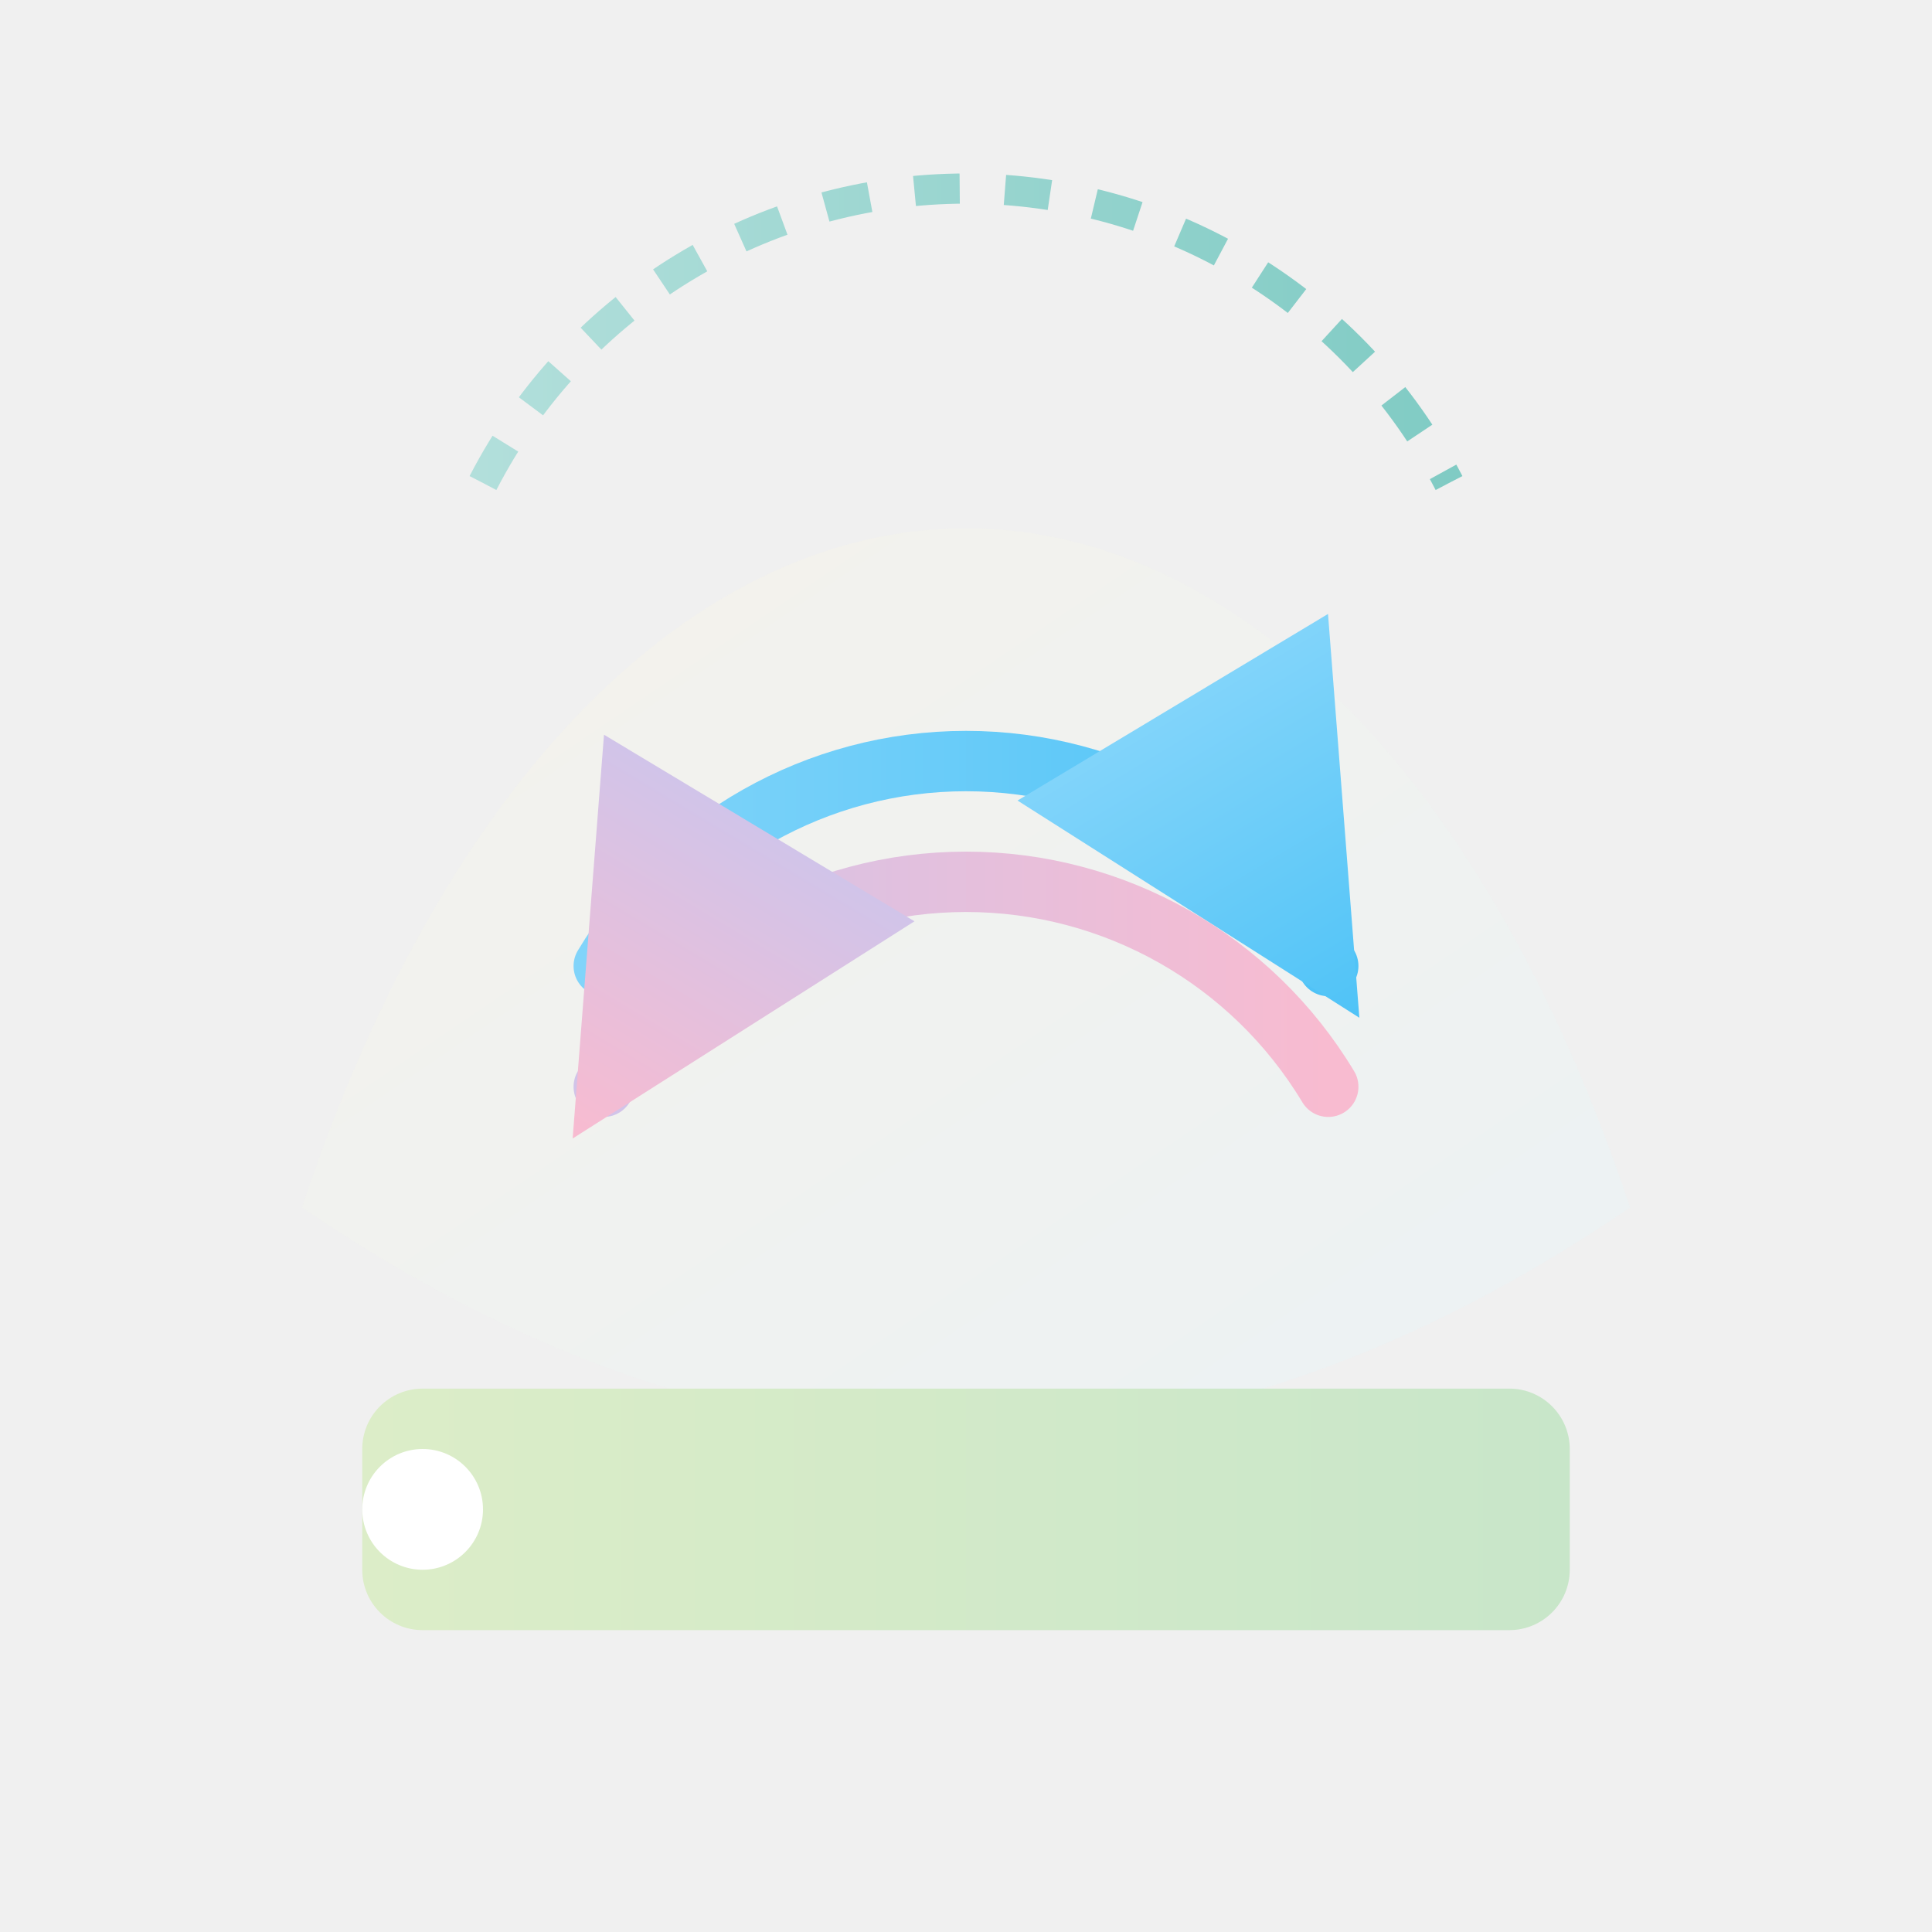
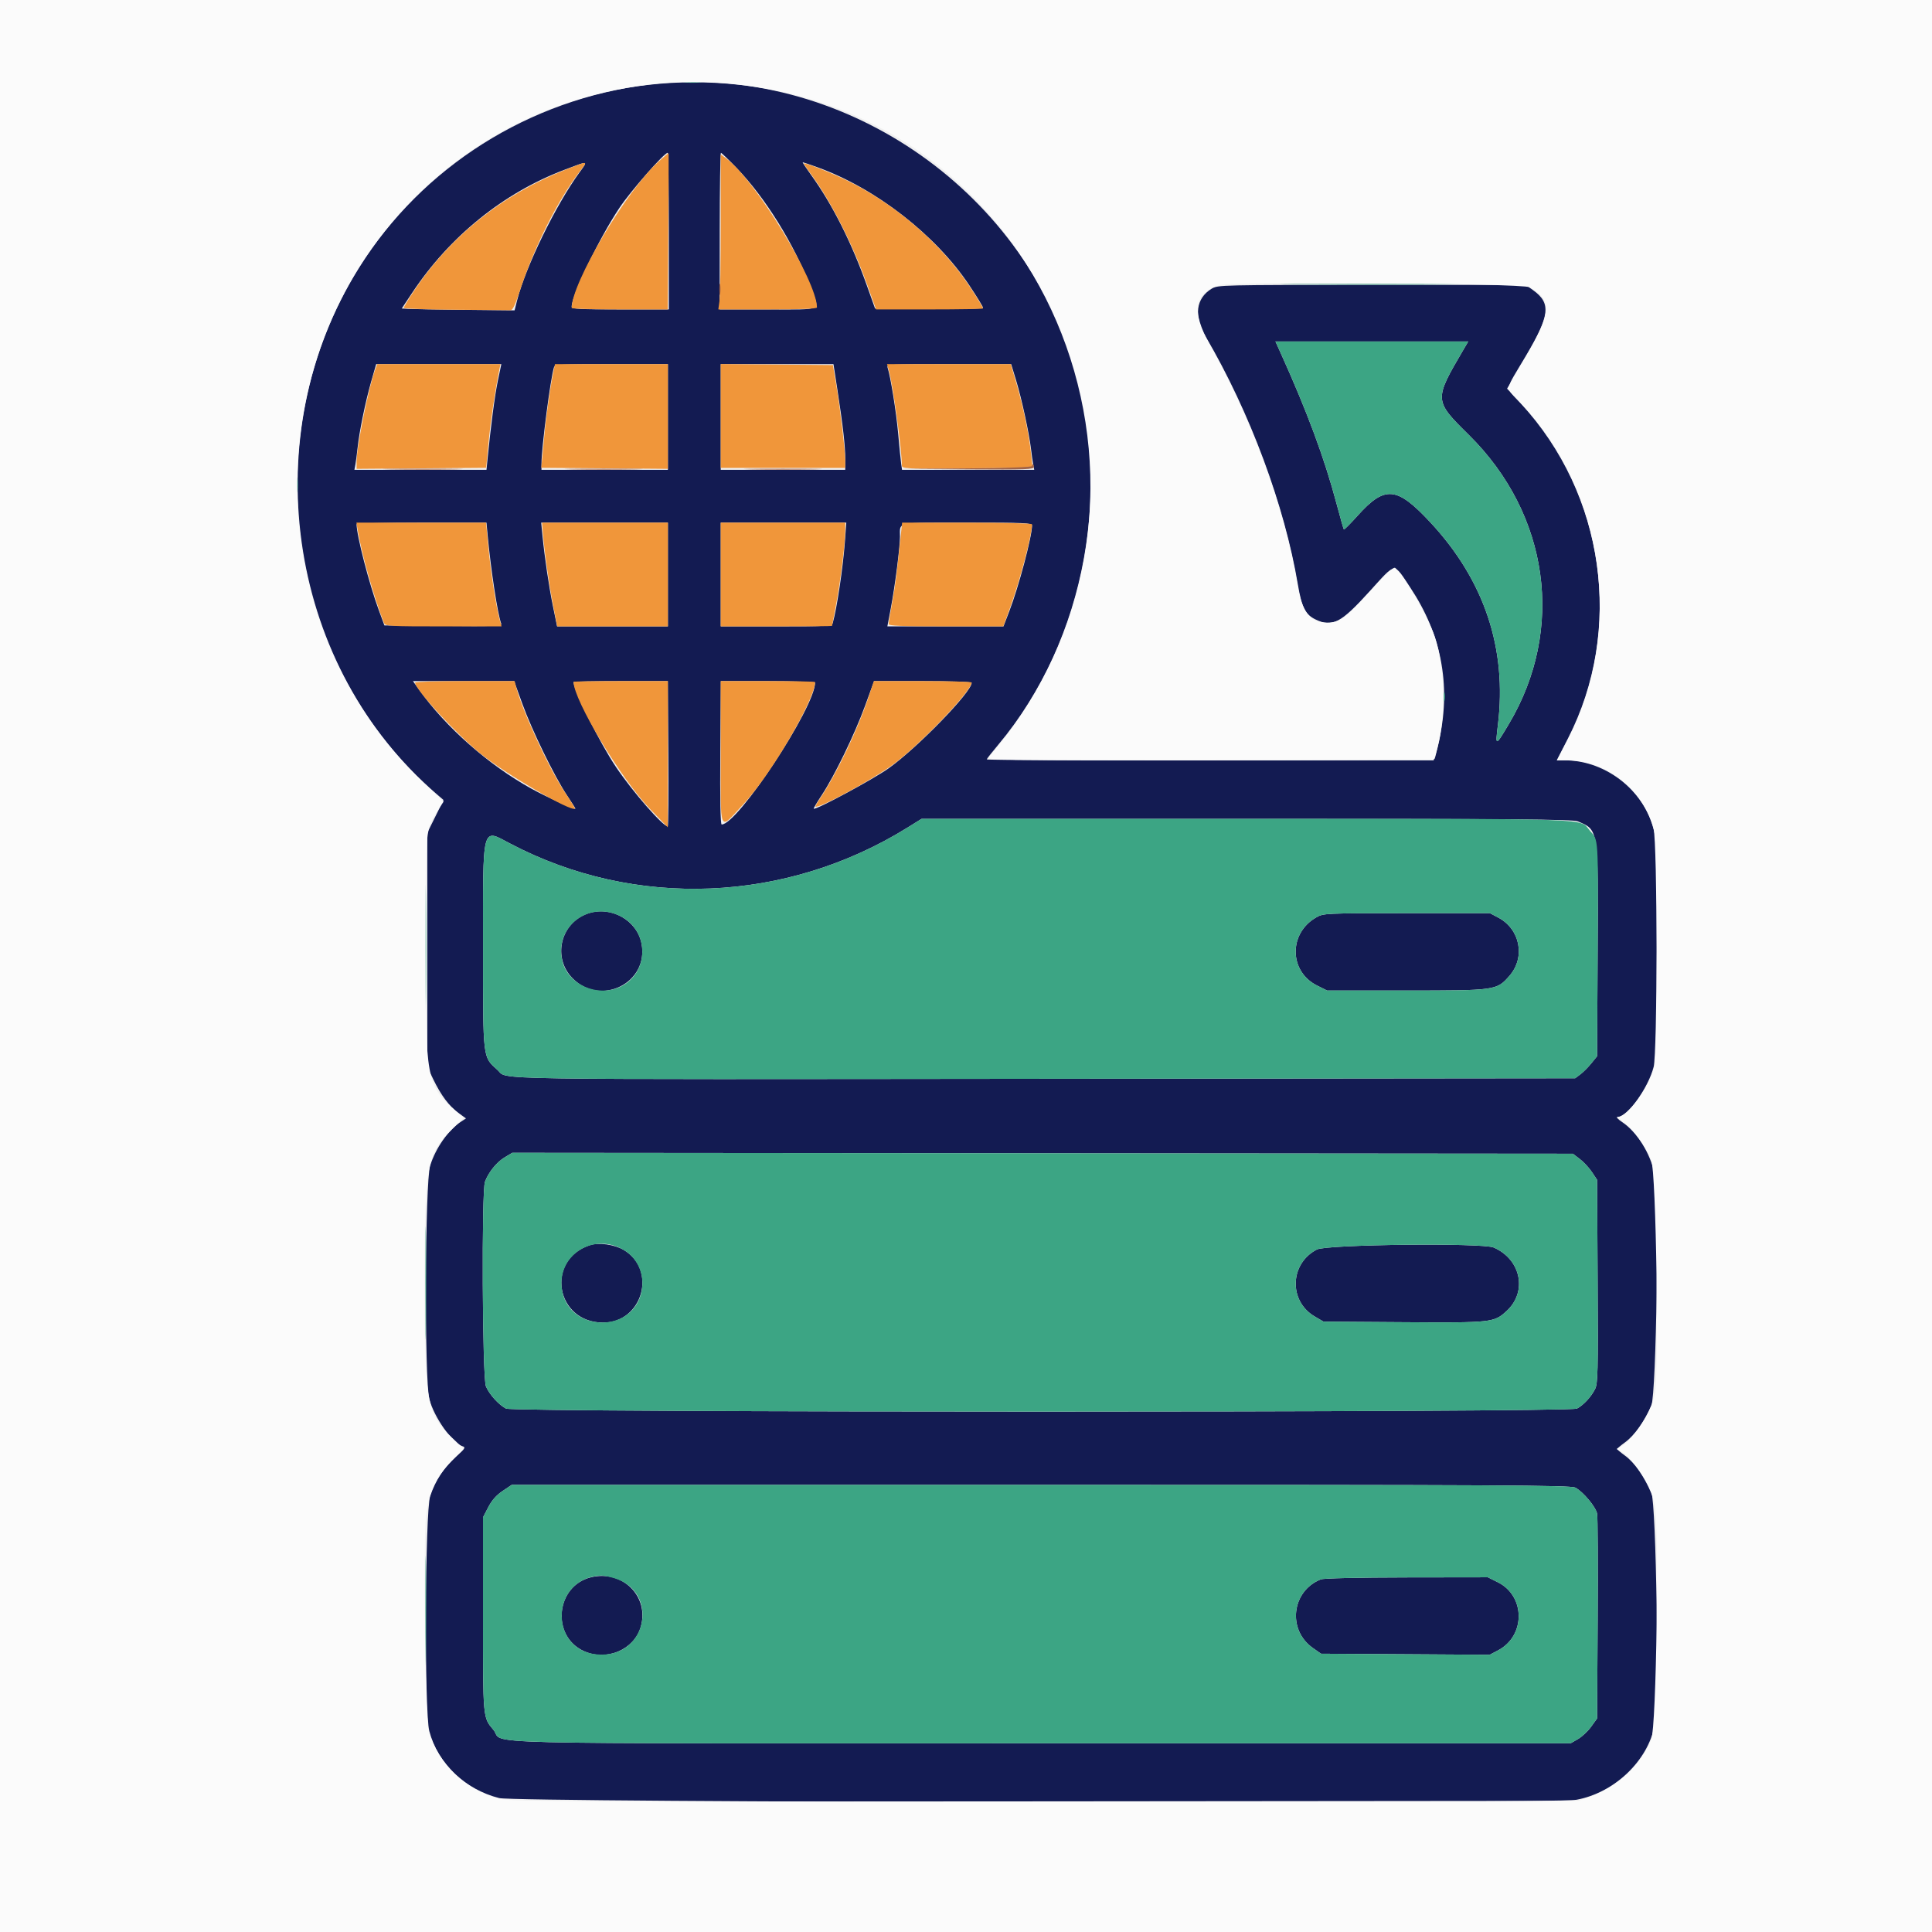
- <svg xmlns="http://www.w3.org/2000/svg" width="128" height="128" viewBox="0 0 128 128">
-   <defs>
-     <linearGradient id="gradBG" x1="0%" y1="0%" x2="100%" y2="100%">
-       <stop offset="0%" stop-color="#fff8e1" />
-       <stop offset="100%" stop-color="#e1f5fe" />
-     </linearGradient>
-     <linearGradient id="gradBar" x1="0%" y1="0%" x2="100%" y2="0%">
-       <stop offset="0%" stop-color="#dcedc8" />
-       <stop offset="100%" stop-color="#c8e6c9" />
-     </linearGradient>
-     <linearGradient id="gradArrow1" x1="0%" y1="0%" x2="100%" y2="0%">
-       <stop offset="0%" stop-color="#81d4fa" />
-       <stop offset="100%" stop-color="#4fc3f7" />
-     </linearGradient>
-     <linearGradient id="gradArrow2" x1="100%" y1="0%" x2="0%" y2="0%">
-       <stop offset="0%" stop-color="#f8bbd0" />
-       <stop offset="100%" stop-color="#d1c4e9" />
-     </linearGradient>
-     <linearGradient id="gradAccent" x1="0%" y1="0%" x2="100%" y2="0%">
-       <stop offset="0%" stop-color="#b2dfdb" />
-       <stop offset="100%" stop-color="#80cbc4" />
-     </linearGradient>
-     <marker id="arrowhead1" markerWidth="6" markerHeight="6" refX="5" refY="3" orient="auto">
-       <path d="M0,0 L6,3 L0,6 Z" fill="url(#gradArrow1)" />
-     </marker>
-     <marker id="arrowhead2" markerWidth="6" markerHeight="6" refX="5" refY="3" orient="auto">
-       <path d="M0,0 L6,3 L0,6 Z" fill="url(#gradArrow2)" />
-     </marker>
-   </defs>
-   <path d="M20,80 C40,20 88,20 108,80 Q64,110 20,80 Z" fill="url(#gradBG)" fill-opacity="0.3" />
-   <rect x="24" y="92" width="80" height="16" rx="4" fill="url(#gradBar)" />
-   <circle cx="28" cy="100" r="4" fill="white" />
-   <path d="M40,64 A28,28 0 0,1 88,64" fill="none" stroke="url(#gradArrow1)" stroke-width="4" stroke-linecap="round" marker-end="url(#arrowhead1)" />
-   <path d="M88,72 A28,28 0 0,0 40,72" fill="none" stroke="url(#gradArrow2)" stroke-width="4" stroke-linecap="round" marker-end="url(#arrowhead2)" />
-   <path d="M32,32 a36,36 0 0,1 64,0" fill="none" stroke="url(#gradAccent)" stroke-width="2" stroke-dasharray="3,3" />
+ <svg xmlns="http://www.w3.org/2000/svg" id="svg" version="1.1" width="400" height="400" viewBox="0, 0, 400,400">
+   <g id="svgg">
+     <path id="path0" d="M132.031 17.828 C 107.333 21.582,85.685 36.117,73.160 57.356 C 52.678 92.089,60.116 138.386,90.350 164.359 L 91.831 165.632 90.154 169.017 L 88.477 172.402 88.477 196.650 L 88.477 220.898 89.697 223.438 C 91.287 226.748,92.990 229.025,94.922 230.424 L 96.481 231.553 95.525 232.179 C 92.822 233.950,90.212 237.651,89.057 241.350 C 87.995 244.750,87.852 285.686,88.888 289.664 C 89.866 293.423,93.626 298.755,95.780 299.438 C 96.460 299.654,96.290 299.922,94.403 301.603 C 91.898 303.836,90.172 306.472,89.067 309.751 C 87.999 312.922,87.841 354.397,88.882 358.392 C 90.631 365.109,96.187 370.441,103.343 372.271 C 106.928 373.188,321.481 373.524,326.393 372.620 C 334.229 371.179,341.157 364.585,342.567 357.227 C 343.510 352.303,342.937 311.537,341.888 308.944 C 340.683 305.966,338.410 302.807,336.444 301.379 C 335.547 300.728,334.813 300.107,334.813 300.000 C 334.813 299.893,335.547 299.272,336.444 298.621 C 338.410 297.193,340.683 294.034,341.888 291.056 C 342.947 288.438,343.523 247.406,342.562 242.997 C 341.623 238.684,338.931 234.389,335.885 232.343 C 334.990 231.742,334.529 231.250,334.860 231.250 C 336.941 231.250,341.202 225.367,342.371 220.882 C 343.089 218.123,343.267 176.315,342.576 172.612 C 341.000 164.165,332.750 157.422,323.993 157.422 L 322.311 157.422 324.618 152.913 C 336.183 130.308,332.262 102.402,314.867 83.531 C 311.541 79.923,311.399 81.296,315.881 73.740 C 320.881 65.312,321.170 62.803,317.453 60.111 L 315.898 58.984 284.023 58.986 C 252.906 58.987,252.118 59.006,250.875 59.764 C 247.576 61.775,247.125 65.432,249.646 69.733 C 258.767 85.295,265.941 104.581,268.704 120.969 C 269.519 125.805,270.251 127.245,272.415 128.272 C 275.862 129.908,277.601 128.996,283.567 122.427 C 289.140 116.291,288.456 116.348,292.032 121.723 C 298.347 131.213,300.386 141.673,298.075 152.710 C 297.605 154.953,297.133 156.930,297.025 157.105 C 296.816 157.442,204.297 157.560,204.297 157.223 C 204.297 157.114,205.361 155.758,206.661 154.209 C 224.915 132.469,230.772 100.256,221.439 72.932 C 208.748 35.777,170.211 12.025,132.031 17.828 M138.477 47.851 L 138.477 64.062 128.418 64.062 C 119.950 64.062,118.359 63.974,118.359 63.503 C 118.359 61.116,124.087 49.260,128.246 43.038 C 130.573 39.558,137.508 31.641,138.230 31.641 C 138.366 31.640,138.477 38.935,138.477 47.851 M152.594 34.863 C 158.465 40.981,164.361 50.471,167.752 59.263 C 169.801 64.572,170.722 64.063,159.070 64.063 L 148.998 64.063 149.011 47.853 C 149.018 38.937,149.131 31.642,149.263 31.642 C 149.394 31.641,150.893 33.091,152.594 34.863 M120.013 35.645 C 115.046 42.456,108.763 55.358,107.030 62.305 L 106.543 64.258 96.143 64.149 C 90.422 64.090,85.166 64.002,84.462 63.954 L 83.181 63.867 85.392 60.547 C 93.132 48.920,104.235 39.951,116.797 35.177 C 121.936 33.224,121.794 33.203,120.013 35.645 M169.215 34.620 C 181.263 38.950,193.747 48.656,200.705 59.103 C 202.251 61.424,203.516 63.492,203.516 63.699 C 203.516 63.933,199.307 64.035,192.341 63.971 L 181.166 63.867 179.500 59.180 C 176.318 50.230,172.322 42.302,167.934 36.230 C 166.885 34.780,166.102 33.594,166.194 33.594 C 166.285 33.594,167.645 34.056,169.215 34.620 M302.955 72.454 C 296.866 82.843,296.870 82.904,304.101 90.039 C 320.767 106.486,324.068 130.300,312.396 149.897 C 309.596 154.597,309.573 154.599,310.122 150.129 C 312.064 134.291,307.312 120.092,296.035 108.036 C 289.168 100.695,286.718 100.490,281.061 106.786 C 279.589 108.424,278.319 109.700,278.240 109.620 C 278.160 109.540,277.495 107.211,276.762 104.444 C 274.251 94.960,270.646 85.234,265.088 72.949 L 264.072 70.703 284.026 70.703 L 303.980 70.703 302.955 72.454 M103.077 78.809 C 102.454 81.778,101.591 88.357,100.924 95.215 L 100.725 97.266 87.050 97.266 L 73.375 97.266 73.577 96.191 C 73.689 95.601,73.890 94.063,74.026 92.773 C 74.381 89.392,75.654 83.180,76.847 79.004 L 77.880 75.391 90.838 75.391 L 103.795 75.391 103.077 78.809 M138.281 86.328 L 138.281 97.266 125.195 97.266 L 112.109 97.266 112.109 95.940 C 112.109 92.696,113.962 78.406,114.685 76.074 C 114.880 75.443,115.794 75.391,126.589 75.391 L 138.281 75.391 138.281 86.328 M173.386 80.762 C 174.524 88.149,175.000 92.349,175.000 95.009 L 175.000 97.266 162.109 97.266 L 149.219 97.266 149.219 86.328 L 149.219 75.391 160.889 75.391 L 172.559 75.391 173.386 80.762 M210.366 78.723 C 211.504 82.453,213.079 89.700,213.462 92.969 C 213.600 94.150,213.806 95.601,213.919 96.191 L 214.125 97.266 200.439 97.266 L 186.754 97.266 186.573 95.996 C 186.473 95.298,186.195 92.497,185.955 89.771 C 185.569 85.384,184.407 78.118,183.769 76.110 C 183.551 75.421,184.090 75.391,196.445 75.391 L 209.350 75.391 210.366 78.723 M100.963 110.840 C 101.627 118.003,103.043 127.219,103.771 129.117 C 103.966 129.626,102.469 129.686,91.793 129.595 L 79.592 129.492 78.440 126.367 C 76.438 120.938,73.828 110.854,73.828 108.551 C 73.828 108.354,79.684 108.203,87.274 108.203 L 100.719 108.203 100.963 110.840 M138.281 118.945 L 138.281 129.688 126.809 129.688 L 115.336 129.688 114.513 125.684 C 113.665 121.553,112.757 115.452,112.305 110.840 L 112.047 108.203 125.164 108.203 L 138.281 108.203 138.281 118.945 M174.922 112.207 C 174.528 117.576,173.264 126.019,172.409 129.004 C 172.228 129.635,171.330 129.688,160.716 129.688 L 149.219 129.688 149.219 118.945 L 149.219 108.203 162.218 108.203 L 175.217 108.203 174.922 112.207 M213.672 108.806 C 213.672 111.101,210.907 121.517,208.951 126.588 L 207.756 129.688 195.737 129.688 L 183.719 129.688 184.406 126.074 C 185.280 121.480,186.328 113.328,186.328 111.129 C 186.328 107.969,185.215 108.203,200.237 108.203 C 212.082 108.203,213.672 108.274,213.672 108.806 M108.150 145.728 C 110.123 151.181,114.767 160.707,117.354 164.609 C 118.337 166.091,119.141 167.355,119.141 167.419 C 119.141 167.732,113.060 164.972,109.961 163.253 C 101.140 158.358,92.334 150.596,86.792 142.829 L 85.498 141.016 95.972 141.016 L 106.445 141.017 108.150 145.728 M138.370 156.055 C 138.429 164.326,138.376 171.094,138.253 171.094 C 137.241 171.093,131.050 164.004,127.576 158.868 C 124.279 153.992,118.750 142.927,118.750 141.202 C 118.750 141.100,123.140 141.016,128.507 141.016 L 138.263 141.016 138.370 156.055 M168.750 141.357 C 168.750 146.411,152.741 170.709,149.414 170.704 C 149.159 170.704,149.060 165.566,149.130 155.860 L 149.237 141.016 158.993 141.016 C 164.360 141.016,168.750 141.169,168.750 141.357 M201.172 141.368 C 201.172 143.272,189.979 154.795,183.969 159.080 C 180.826 161.320,168.827 167.785,168.471 167.430 C 168.407 167.365,169.159 166.097,170.143 164.613 C 172.764 160.658,176.976 151.968,179.106 146.122 L 180.966 141.016 191.069 141.016 C 196.810 141.016,201.172 141.168,201.172 141.368 M326.679 170.059 C 330.964 171.849,330.906 171.468,330.775 196.937 L 330.664 218.678 329.470 220.154 C 328.813 220.965,327.789 221.992,327.195 222.436 L 326.115 223.242 216.671 223.353 C 97.246 223.474,105.305 223.602,103.041 221.560 C 99.912 218.740,100.018 219.618,100.009 196.374 C 99.998 170.346,99.694 171.526,105.609 174.640 C 131.474 188.257,162.760 186.981,187.989 171.281 L 190.800 169.531 258.108 169.531 C 313.755 169.531,325.635 169.623,326.679 170.059 M121.680 189.143 C 115.995 191.130,114.333 198.338,118.581 202.585 C 124.435 208.440,134.330 203.460,132.835 195.411 C 131.929 190.531,126.475 187.467,121.680 189.143 M272.498 189.948 C 266.761 193.229,266.868 201.144,272.688 204.044 L 274.763 205.078 291.023 205.078 C 309.704 205.078,309.859 205.056,312.489 202.068 C 315.868 198.230,314.758 192.381,310.192 189.971 L 308.471 189.063 291.247 189.069 C 274.145 189.075,274.013 189.081,272.498 189.948 M327.097 239.973 C 327.894 240.581,329.023 241.799,329.605 242.678 L 330.664 244.278 330.772 265.304 C 330.868 284.147,330.813 286.461,330.239 287.598 C 329.418 289.224,327.828 290.934,326.484 291.636 C 324.895 292.467,106.350 292.465,104.766 291.635 C 103.230 290.830,101.302 288.693,100.606 287.024 C 99.860 285.236,99.683 246.598,100.412 244.654 C 101.146 242.698,102.825 240.615,104.459 239.635 L 106.055 238.677 215.851 238.772 L 325.647 238.867 327.097 239.973 M122.173 257.788 C 112.836 260.798,115.040 273.828,124.887 273.828 C 133.043 273.828,136.115 262.878,129.110 258.773 C 127.226 257.669,123.975 257.207,122.173 257.788 M272.664 258.691 C 267.025 261.572,266.752 269.359,272.178 272.548 L 274.023 273.633 290.524 273.746 C 308.955 273.873,309.320 273.834,311.943 271.416 C 316.274 267.423,314.909 260.744,309.259 258.288 C 306.958 257.287,274.716 257.643,272.664 258.691 M326.147 307.995 C 327.769 308.834,330.416 312.008,330.672 313.423 C 330.794 314.097,330.843 323.904,330.779 335.216 L 330.664 355.783 329.443 357.481 C 328.772 358.415,327.541 359.572,326.709 360.052 L 325.195 360.925 215.707 360.931 C 92.547 360.938,104.767 361.241,102.138 358.123 C 99.965 355.545,100.000 355.936,100.000 334.237 L 100.000 314.152 101.089 312.056 C 101.840 310.609,102.760 309.568,104.062 308.691 L 105.948 307.422 215.493 307.422 C 310.990 307.422,325.181 307.495,326.147 307.995 M122.406 326.545 C 115.062 328.296,114.023 338.728,120.882 341.844 C 125.585 343.980,131.284 341.560,132.655 336.843 C 134.477 330.574,128.920 324.991,122.406 326.545 M273.449 326.997 C 267.406 329.409,266.481 337.445,271.814 341.195 L 273.504 342.383 290.966 342.492 L 308.428 342.601 310.171 341.681 C 315.878 338.668,315.840 330.445,310.106 327.587 L 308.050 326.563 291.232 326.587 C 281.157 326.602,274.027 326.766,273.449 326.997 " stroke="none" fill="#131b52" fill-rule="evenodd" />
+     <path id="path1" d="M141.895 17.081 C 142.700 17.166,144.019 17.166,144.824 17.081 C 145.630 16.997,144.971 16.928,143.359 16.928 C 141.748 16.928,141.089 16.997,141.895 17.081 M268.652 58.887 C 277.085 58.945,290.884 58.945,299.316 58.887 C 307.749 58.828,300.850 58.780,283.984 58.780 C 267.119 58.780,260.220 58.828,268.652 58.887 M265.088 72.949 C 270.646 85.234,274.251 94.960,276.762 104.444 C 277.495 107.211,278.160 109.540,278.240 109.620 C 278.319 109.700,279.589 108.424,281.061 106.786 C 286.718 100.490,289.168 100.695,296.035 108.036 C 307.312 120.092,312.064 134.291,310.122 150.129 C 309.573 154.599,309.596 154.597,312.396 149.897 C 324.068 130.300,320.767 106.486,304.101 90.039 C 296.870 82.904,296.866 82.843,302.955 72.454 L 303.980 70.703 284.026 70.703 L 264.072 70.703 265.088 72.949 M61.453 100.391 C 61.453 101.787,61.524 102.358,61.611 101.660 C 61.697 100.962,61.697 99.819,61.611 99.121 C 61.524 98.423,61.453 98.994,61.453 100.391 M298.927 144.336 C 298.931 145.195,299.011 145.501,299.104 145.015 C 299.198 144.529,299.194 143.826,299.097 143.452 C 298.999 143.079,298.922 143.477,298.927 144.336 M187.989 171.281 C 162.760 186.981,131.474 188.257,105.609 174.640 C 99.694 171.526,99.998 170.346,100.009 196.374 C 100.018 219.618,99.912 218.740,103.041 221.560 C 105.305 223.602,97.246 223.474,216.671 223.353 L 326.115 223.242 327.195 222.436 C 327.789 221.992,328.813 220.965,329.470 220.154 L 330.664 218.678 330.775 196.937 C 330.898 172.971,330.965 174.030,329.200 172.019 C 326.852 169.345,332.163 169.531,258.108 169.531 L 190.800 169.531 187.989 171.281 M88.073 196.289 C 88.073 207.891,88.123 212.580,88.183 206.711 C 88.244 200.841,88.244 191.349,88.183 185.617 C 88.122 179.885,88.073 184.688,88.073 196.289 M128.465 189.696 C 134.543 192.725,134.457 201.563,128.324 204.350 C 123.635 206.480,117.655 203.820,116.459 199.072 C 114.671 191.969,121.821 186.385,128.465 189.696 M310.192 189.971 C 314.758 192.381,315.868 198.230,312.489 202.068 C 309.859 205.056,309.704 205.078,291.023 205.078 L 274.763 205.078 272.688 204.044 C 266.868 201.144,266.761 193.229,272.498 189.948 C 274.013 189.081,274.145 189.075,291.247 189.069 L 308.471 189.063 310.192 189.971 M104.459 239.635 C 102.825 240.615,101.146 242.698,100.412 244.654 C 99.683 246.598,99.860 285.236,100.606 287.024 C 101.302 288.693,103.230 290.830,104.766 291.635 C 106.350 292.465,324.895 292.467,326.484 291.636 C 327.828 290.934,329.418 289.224,330.239 287.598 C 330.813 286.461,330.868 284.147,330.772 265.304 L 330.664 244.278 329.605 242.678 C 329.023 241.799,327.894 240.581,327.097 239.973 L 325.647 238.867 215.851 238.772 L 106.055 238.677 104.459 239.635 M88.071 265.625 C 88.071 276.045,88.122 280.308,88.183 275.098 C 88.245 269.888,88.245 261.362,88.183 256.152 C 88.122 250.942,88.071 255.205,88.071 265.625 M129.110 258.773 C 132.260 260.620,133.715 264.445,132.655 268.093 C 130.336 276.069,118.065 275.568,116.429 267.430 C 114.975 260.194,122.624 254.972,129.110 258.773 M309.259 258.288 C 314.909 260.744,316.274 267.423,311.943 271.416 C 309.320 273.834,308.955 273.873,290.524 273.746 L 274.023 273.633 272.178 272.548 C 266.752 269.359,267.025 261.572,272.664 258.691 C 274.716 257.643,306.958 257.287,309.259 258.288 M104.062 308.691 C 102.760 309.568,101.840 310.609,101.089 312.056 L 100.000 314.152 100.000 334.237 C 100.000 355.936,99.965 355.545,102.138 358.123 C 104.767 361.241,92.547 360.938,215.707 360.931 L 325.195 360.925 326.709 360.052 C 327.541 359.572,328.772 358.415,329.443 357.481 L 330.664 355.783 330.779 335.216 C 330.843 323.904,330.794 314.097,330.672 313.423 C 330.416 312.008,327.769 308.834,326.147 307.995 C 325.181 307.495,310.990 307.422,215.493 307.422 L 105.948 307.422 104.062 308.691 M88.071 333.398 C 88.071 343.496,88.121 347.683,88.183 342.703 C 88.245 337.722,88.245 329.461,88.183 324.343 C 88.122 319.226,88.071 323.301,88.071 333.398 M127.175 326.746 C 136.370 329.483,134.171 342.610,124.524 342.570 C 113.613 342.524,113.533 326.752,124.441 326.212 C 124.885 326.190,126.116 326.430,127.175 326.746 M310.106 327.587 C 315.840 330.445,315.878 338.668,310.171 341.681 L 308.428 342.601 290.966 342.492 L 273.504 342.383 271.814 341.195 C 266.481 337.445,267.406 329.409,273.449 326.997 C 274.027 326.766,281.157 326.602,291.232 326.587 L 308.050 326.563 310.106 327.587 " stroke="none" fill="#3ca584" fill-rule="evenodd" />
+     <path id="path2" d="M136.365 33.439 C 129.692 39.439,118.359 58.529,118.359 63.771 C 118.359 63.931,122.834 64.063,128.304 64.063 L 138.248 64.063 138.362 47.949 C 138.425 39.087,138.457 31.787,138.433 31.727 C 138.409 31.668,137.479 32.438,136.365 33.439 M149.219 46.208 C 149.219 54.034,149.107 61.253,148.970 62.250 L 148.722 64.062 158.931 64.063 C 165.762 64.063,169.141 63.928,169.141 63.655 C 169.141 58.174,156.264 37.062,150.293 32.753 L 149.219 31.978 149.219 46.208 M117.166 35.104 C 104.069 40.261,93.362 48.798,85.789 60.118 C 84.582 61.924,83.594 63.550,83.594 63.732 C 83.594 63.914,88.428 64.092,94.336 64.128 C 100.244 64.163,105.354 64.207,105.691 64.225 C 106.131 64.249,106.666 63.154,107.583 60.352 C 110.615 51.088,115.404 41.553,120.142 35.346 C 121.739 33.254,121.843 33.262,117.166 35.104 M166.406 33.854 C 166.406 33.944,167.080 34.933,167.903 36.052 C 172.018 41.642,176.464 50.381,179.520 58.887 L 181.380 64.063 192.448 64.063 C 198.535 64.063,203.516 63.977,203.516 63.873 C 203.516 63.530,201.045 59.610,199.467 57.448 C 193.457 49.220,184.526 41.801,175.195 37.286 C 171.745 35.617,166.406 33.532,166.406 33.854 M77.731 76.375 C 76.344 80.023,73.829 92.480,73.828 95.703 L 73.828 97.070 87.244 96.963 L 100.659 96.855 101.145 91.689 C 101.562 87.249,102.460 81.157,103.362 76.645 L 103.613 75.391 90.859 75.391 L 78.106 75.391 77.731 76.375 M114.485 77.441 C 113.901 80.332,112.989 86.806,112.712 90.039 C 112.582 91.543,112.382 93.692,112.266 94.814 L 112.056 96.854 125.169 96.962 L 138.282 97.070 138.281 86.230 L 138.281 75.391 126.590 75.391 L 114.899 75.391 114.485 77.441 M149.219 86.127 L 149.219 96.875 162.109 96.875 L 175.000 96.875 175.000 95.410 C 174.999 93.384,173.925 84.345,173.116 79.556 L 172.446 75.586 160.832 75.482 L 149.219 75.379 149.219 86.127 M184.015 76.660 C 184.858 79.584,186.697 92.956,186.714 96.289 C 186.718 97.057,186.944 97.069,200.248 96.963 L 213.778 96.855 213.509 94.236 C 213.105 90.293,211.871 84.288,210.500 79.590 L 209.274 75.391 196.461 75.391 L 183.648 75.391 184.015 76.660 M74.040 109.668 C 74.902 114.770,77.383 123.547,79.505 129.004 C 79.750 129.634,80.706 129.688,91.811 129.688 L 103.852 129.688 103.483 128.418 C 102.782 126.001,101.596 118.443,101.118 113.334 L 100.637 108.203 87.215 108.203 L 73.793 108.203 74.040 109.668 M112.387 110.254 C 112.687 114.022,113.652 120.853,114.513 125.293 L 115.365 129.688 126.823 129.688 L 138.281 129.688 138.281 118.945 L 138.281 108.203 125.253 108.203 L 112.224 108.203 112.387 110.254 M149.219 118.945 L 149.219 129.688 160.742 129.688 C 167.080 129.688,172.266 129.644,172.267 129.590 C 172.267 129.536,172.625 127.654,173.061 125.406 C 173.948 120.838,175.000 112.407,175.000 109.866 L 175.000 108.203 162.109 108.203 L 149.219 108.203 149.219 118.945 M186.561 110.254 C 185.660 118.912,185.397 120.985,184.740 124.609 C 184.331 126.865,183.994 128.931,183.990 129.199 C 183.986 129.579,186.616 129.688,195.855 129.688 L 207.726 129.688 209.107 125.879 C 211.180 120.166,213.672 110.705,213.672 108.551 C 213.672 108.354,207.820 108.203,200.223 108.203 L 186.775 108.203 186.561 110.254 M85.938 141.319 C 85.938 142.731,94.572 152.093,99.591 156.122 C 104.882 160.369,118.300 168.159,119.044 167.414 C 119.099 167.359,118.155 165.835,116.945 164.028 C 113.614 159.051,108.052 146.996,106.825 142.090 L 106.556 141.016 96.247 141.016 C 90.577 141.016,85.938 141.152,85.938 141.319 M118.750 141.162 C 118.750 144.962,128.603 161.323,134.654 167.572 L 138.253 171.289 138.267 156.152 L 138.281 141.016 128.516 141.016 C 123.145 141.016,118.750 141.081,118.750 141.162 M149.219 155.873 C 149.219 173.146,148.730 172.036,153.904 166.514 C 159.530 160.511,168.750 144.790,168.750 141.202 C 168.750 141.100,164.355 141.016,158.984 141.016 L 149.219 141.016 149.219 155.873 M179.854 144.238 C 177.588 151.068,173.121 160.402,169.738 165.378 C 169.174 166.209,168.764 166.938,168.828 166.999 C 169.359 167.502,179.896 161.834,184.565 158.535 C 189.976 154.711,201.145 143.123,201.168 141.309 C 201.170 141.147,196.616 141.016,191.048 141.016 L 180.924 141.016 179.854 144.238 " stroke="none" fill="#f0963a" fill-rule="evenodd" />
+     <path id="path3" d="M0.000 200.000 L 0.000 400.000 200.000 400.000 L 400.000 400.000 400.000 200.000 L 400.000 0.000 200.000 0.000 L 0.000 0.000 0.000 200.000 M155.218 17.823 C 220.144 26.683,248.454 106.057,204.765 156.738 C 204.204 157.389,206.417 157.422,250.495 157.422 L 296.814 157.422 297.240 156.133 C 299.395 149.602,299.316 138.530,297.066 131.836 C 295.686 127.730,290.758 119.147,288.889 117.597 C 288.522 117.291,287.194 118.520,283.573 122.515 C 278.576 128.029,277.359 128.907,274.720 128.905 C 271.232 128.901,269.546 126.703,268.606 120.938 C 266.109 105.609,259.330 87.049,250.521 71.420 C 246.542 64.361,247.227 60.467,252.708 58.992 C 255.661 58.196,315.163 58.643,316.679 59.472 C 321.375 62.040,321.258 64.652,316.049 73.575 L 312.026 80.466 314.986 83.613 C 332.213 101.926,336.212 130.699,324.631 153.016 L 322.344 157.422 324.578 157.422 C 332.607 157.422,340.250 163.553,342.371 171.696 C 343.100 174.496,343.253 217.627,342.545 220.703 C 341.606 224.777,336.997 231.250,335.034 231.250 C 334.787 231.250,335.250 231.703,336.064 232.256 C 337.964 233.546,340.714 237.284,341.870 240.147 C 342.897 242.688,343.516 284.468,342.591 288.780 C 341.758 292.668,337.666 298.708,335.156 299.756 C 334.635 299.973,334.635 300.027,335.156 300.246 C 337.681 301.304,341.687 307.301,342.559 311.328 C 343.537 315.845,342.948 357.588,341.870 360.176 C 339.666 365.467,334.913 369.912,329.297 371.937 L 326.758 372.852 216.482 372.953 C 118.694 373.042,105.914 372.986,103.631 372.457 C 96.683 370.845,90.776 365.280,88.771 358.457 C 88.018 355.897,87.575 319.552,88.226 313.769 C 88.761 309.012,90.270 305.803,93.556 302.435 L 95.982 299.949 93.679 297.752 C 88.323 292.644,87.897 290.276,87.897 265.625 C 87.896 241.306,88.318 238.973,93.662 233.712 L 95.985 231.424 94.222 229.891 C 88.319 224.756,88.086 223.473,88.086 196.094 C 88.086 171.165,88.032 171.721,90.842 167.476 L 91.848 165.954 87.738 162.059 C 52.954 129.097,52.797 72.251,87.399 39.409 C 105.498 22.230,130.109 14.396,155.218 17.823 " stroke="none" fill="#fbfbfb" fill-rule="evenodd" />
+     <path id="path4" d="M148.940 59.961 C 148.943 61.035,149.019 61.428,149.108 60.834 C 149.198 60.241,149.196 59.362,149.103 58.881 C 149.010 58.401,148.937 58.887,148.940 59.961 M213.672 96.479 C 213.672 96.723,208.760 96.904,200.293 96.973 L 186.914 97.081 200.488 97.173 C 212.335 97.254,214.063 97.191,214.063 96.680 C 214.063 96.357,213.975 96.094,213.867 96.094 C 213.760 96.094,213.672 96.267,213.672 96.479 M80.762 97.167 C 84.468 97.232,90.532 97.232,94.238 97.167 C 97.944 97.103,94.912 97.051,87.500 97.051 C 80.088 97.051,77.056 97.103,80.762 97.167 M118.457 97.167 C 122.056 97.232,127.944 97.232,131.543 97.167 C 135.142 97.103,132.197 97.050,125.000 97.050 C 117.803 97.050,114.858 97.103,118.457 97.167 M155.566 97.167 C 159.165 97.232,165.054 97.232,168.652 97.167 C 172.251 97.103,169.307 97.050,162.109 97.050 C 154.912 97.050,151.968 97.103,155.566 97.167 " stroke="none" fill="#9f6247" fill-rule="evenodd" />
+   </g>
</svg>
